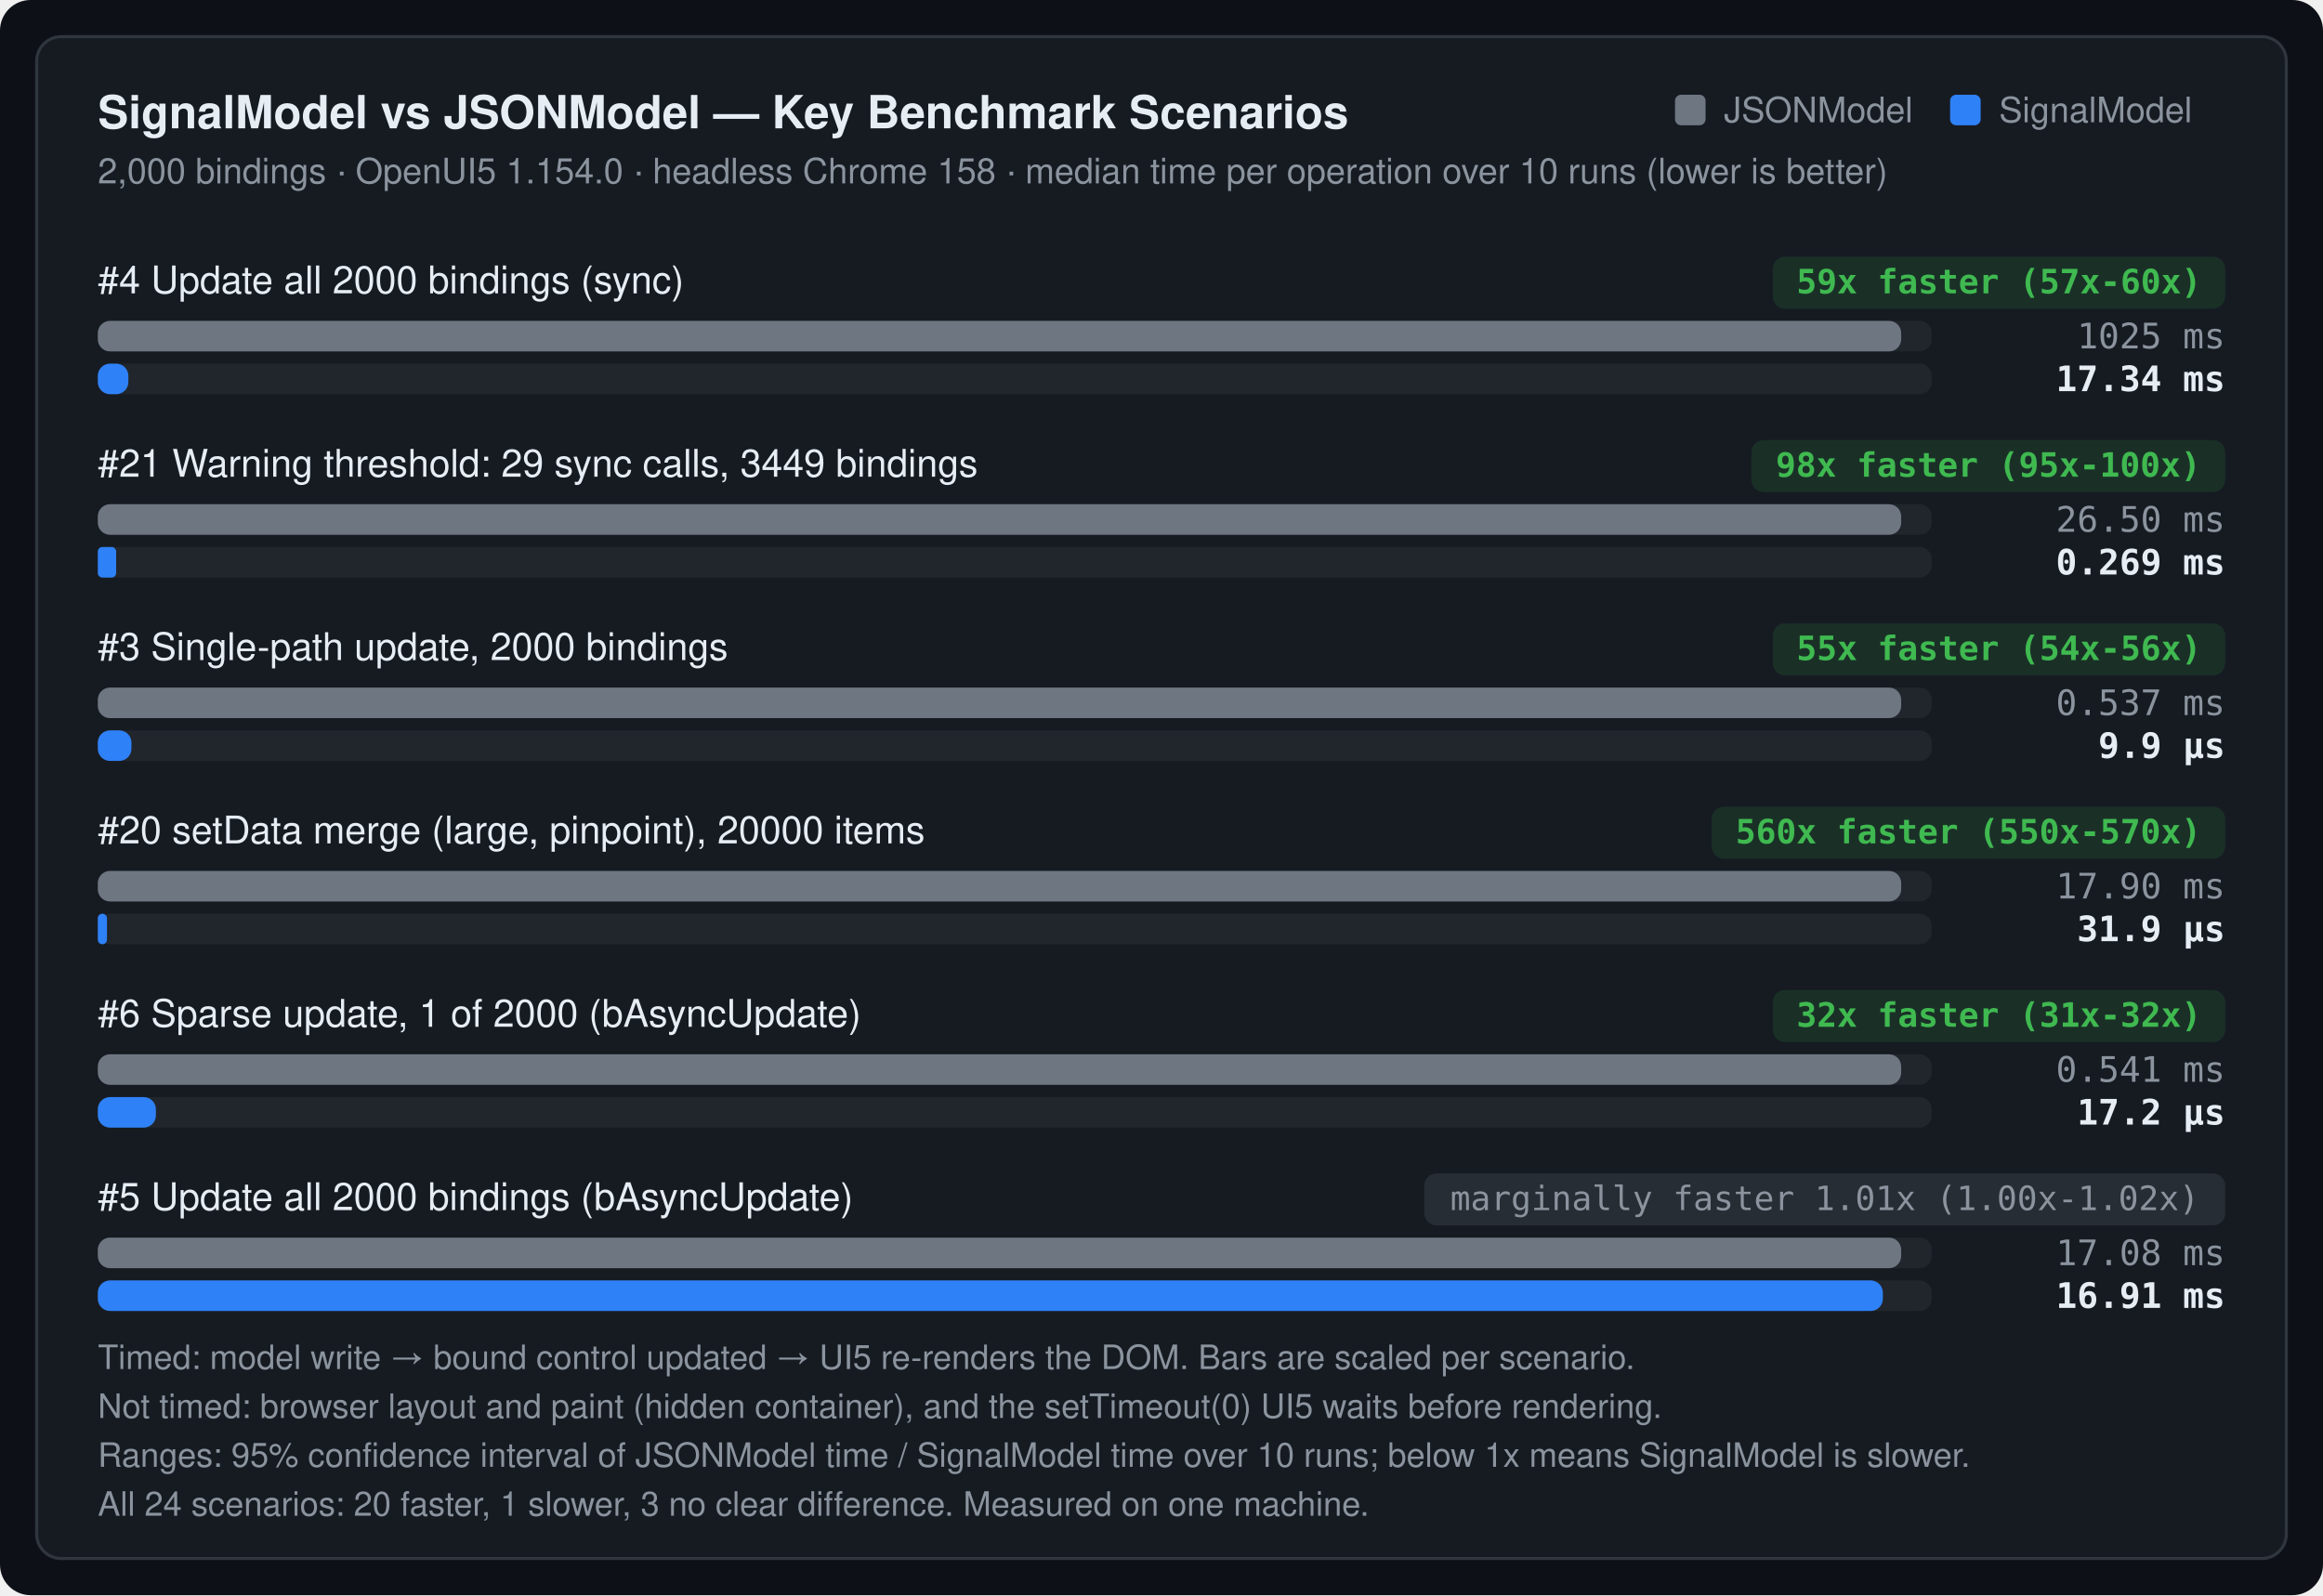
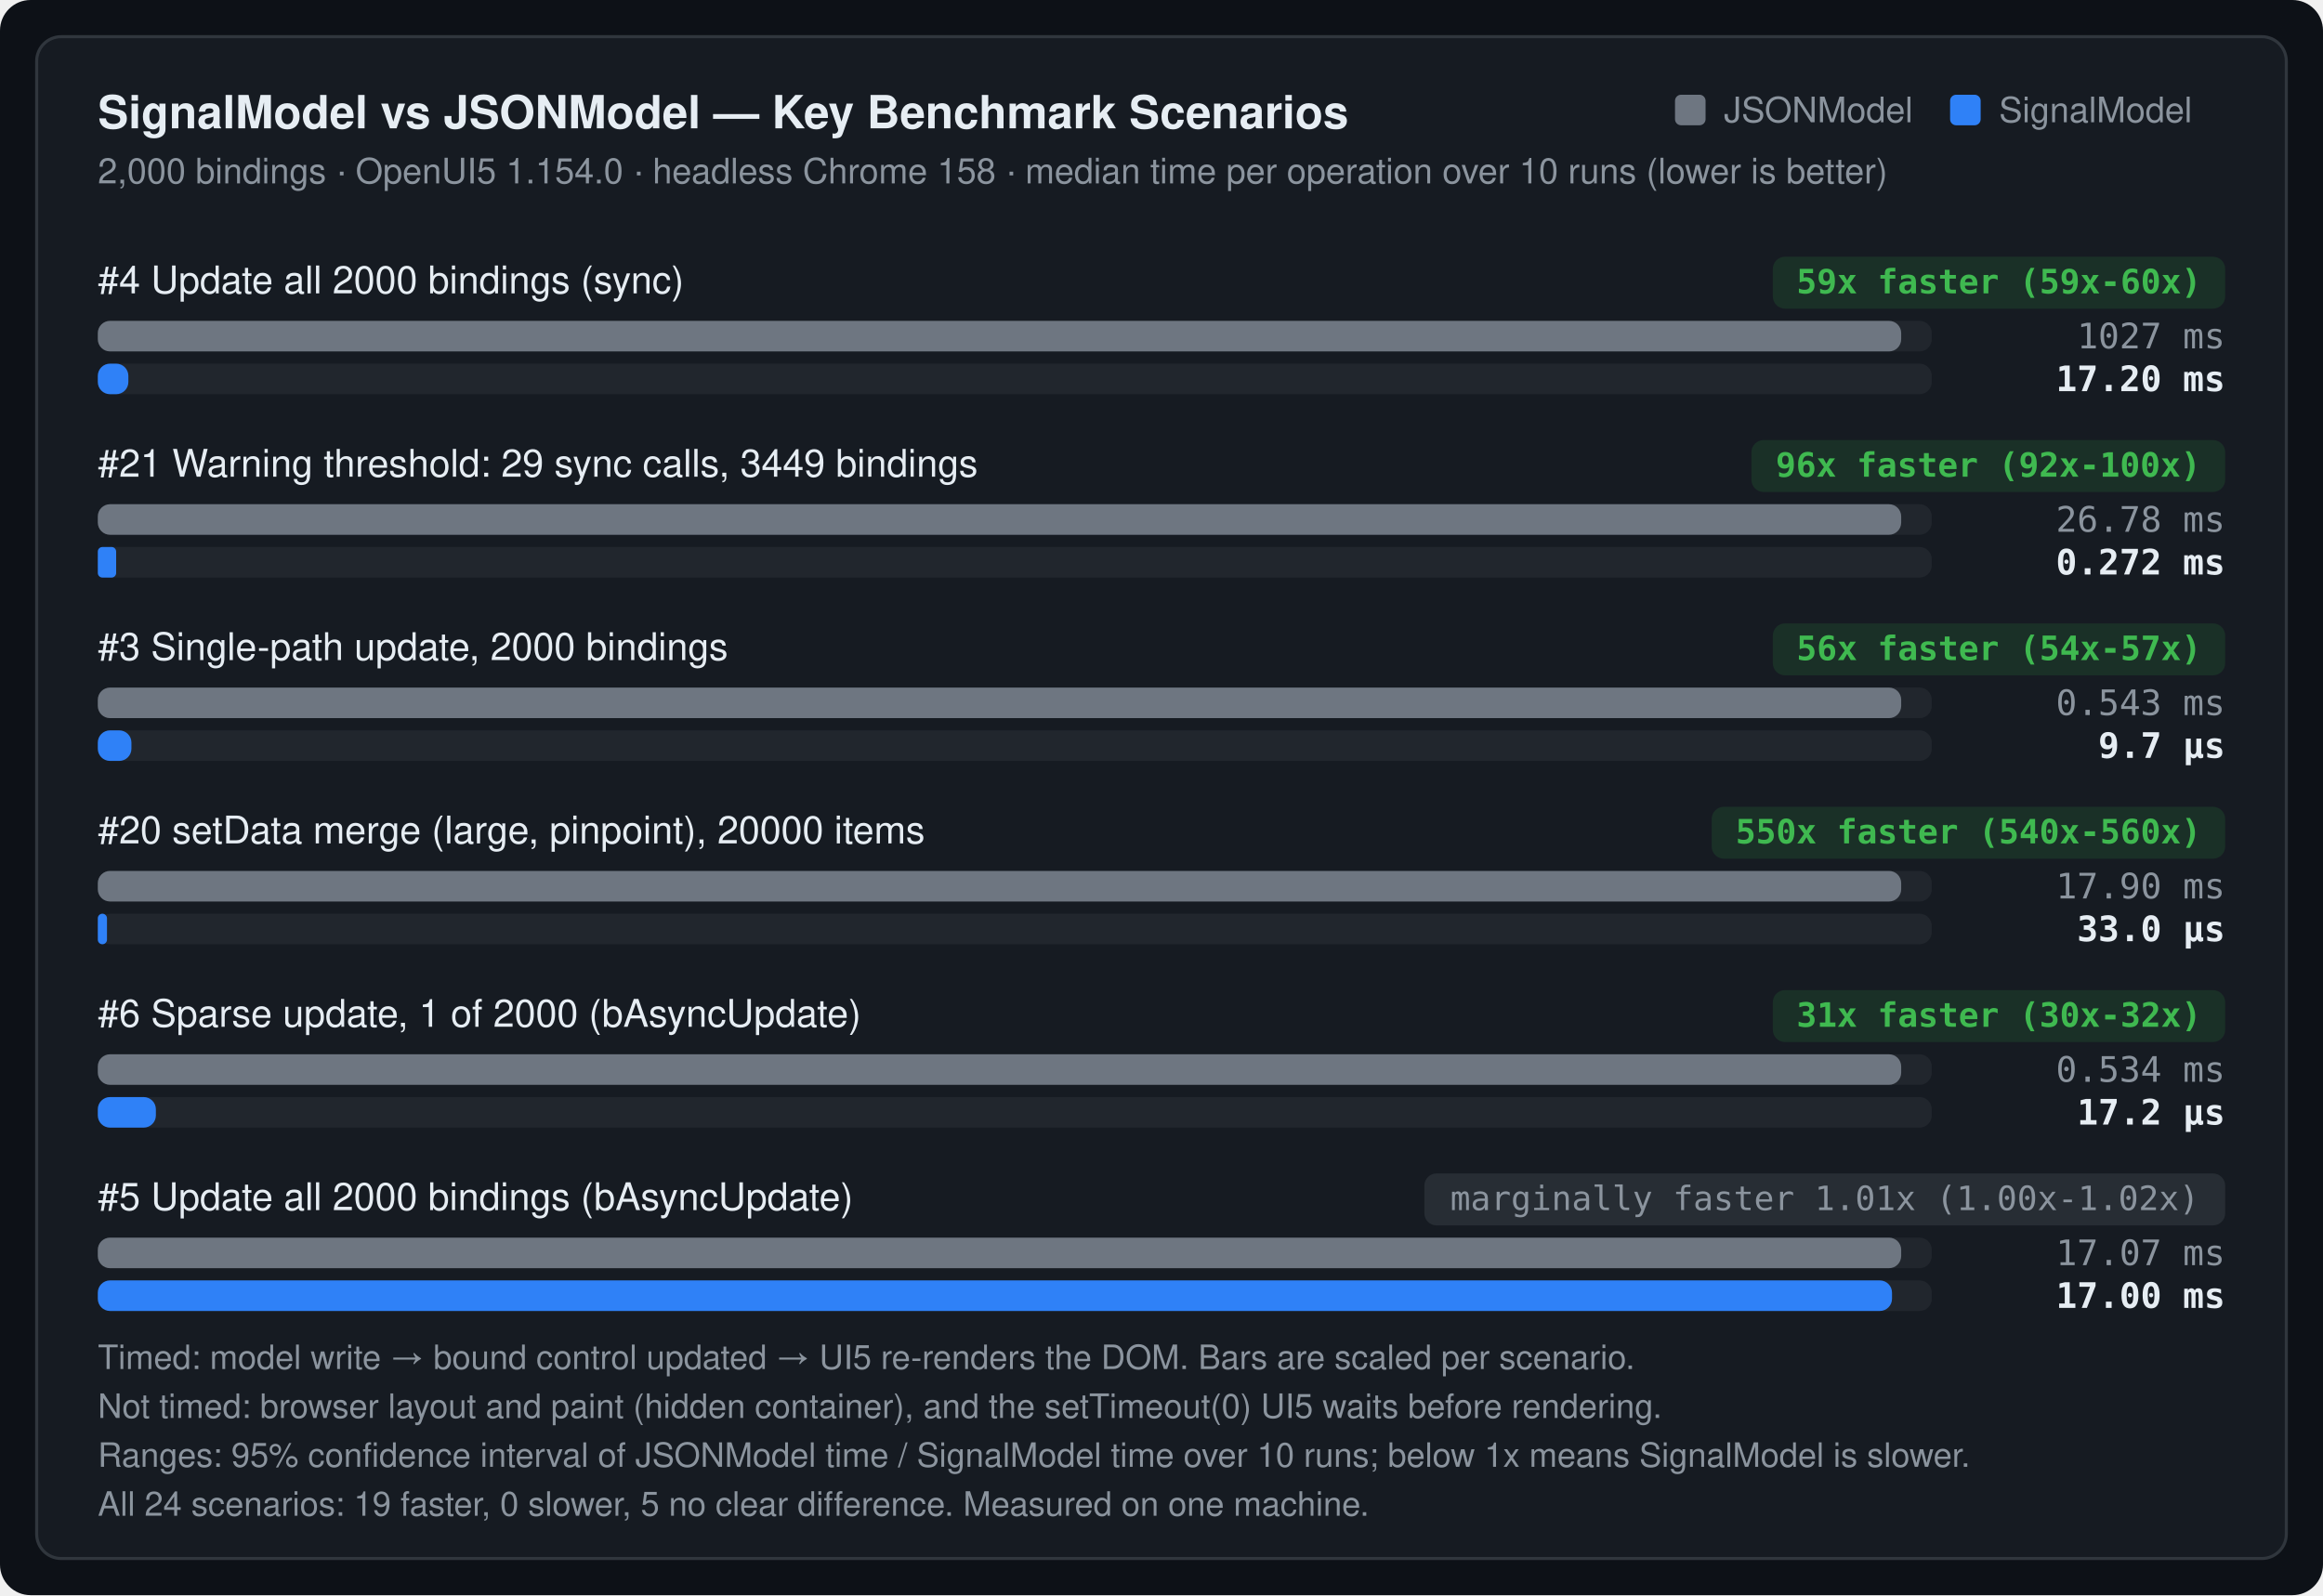
<svg xmlns="http://www.w3.org/2000/svg" viewBox="0 0 760 522" width="760" height="522" role="img" aria-labelledby="title desc">
  <style>
    .bg { fill: #0d1117; }
    .card { fill: #161b22; stroke: #30363d; stroke-width: 1; }
    .track { fill: #21262d; }
    .title { font: 600 15px -apple-system, BlinkMacSystemFont, "Segoe UI", Helvetica, Arial, sans-serif; fill: #e6edf3; }
    .sub { font: 400 11.5px -apple-system, BlinkMacSystemFont, "Segoe UI", Helvetica, Arial, sans-serif; fill: #8b949e; }
    .label { font: 500 12.5px -apple-system, BlinkMacSystemFont, "Segoe UI", Helvetica, Arial, sans-serif; fill: #e6edf3; }
    .val { font: 400 11.5px ui-monospace, SFMono-Regular, Menlo, Consolas, monospace; fill: #8b949e; }
    .val-sig { font: 600 11.5px ui-monospace, SFMono-Regular, Menlo, Consolas, monospace; fill: #e6edf3; }
    .badge-bg { fill: rgba(46, 160, 67, 0.16); }
    .badge-txt { font: 600 11px ui-monospace, SFMono-Regular, Menlo, Consolas, monospace; fill: #3fb950; }
    .badge-eq-bg { fill: rgba(139, 148, 158, 0.15); }
    .badge-eq-txt { font: 500 11px ui-monospace, SFMono-Regular, Menlo, Consolas, monospace; fill: #8b949e; }
    .bar-json { fill: #6e7681; }
    .bar-sig { fill: #2f81f7; }
    .foot { font: 400 11px -apple-system, BlinkMacSystemFont, "Segoe UI", Helvetica, Arial, sans-serif; fill: #8b949e; }
    @media (prefers-color-scheme: light) {
      .bg { fill: #ffffff; }
      .card { fill: #f6f8fa; stroke: #d0d7de; }
      .track { fill: #eaeef2; }
      .title { fill: #1f2328; }
      .sub { fill: #656d76; }
      .label { fill: #1f2328; }
      .val { fill: #656d76; }
      .val-sig { fill: #1f2328; }
      .badge-bg { fill: rgba(26, 127, 55, 0.12); }
      .badge-txt { fill: #1a7f37; }
      .badge-eq-bg { fill: rgba(101, 109, 118, 0.12); }
      .badge-eq-txt { fill: #656d76; }
      .bar-json { fill: #8c959f; }
      .bar-sig { fill: #0969da; }
      .foot { fill: #656d76; }
    }
  </style>
  <rect class="bg" width="760" height="522" rx="10" />
  <rect class="card" x="12" y="12" width="736" height="498" rx="8" />
  <text class="title" x="32" y="42">SignalModel vs JSONModel — Key Benchmark Scenarios</text>
  <text class="sub" x="32" y="60">2,000 bindings · OpenUI5 1.154.0 · headless Chrome 158 · median time per operation over 10 runs (lower is better)</text>
  <rect class="bar-json" x="548" y="31" width="10" height="10" rx="2" />
  <text class="sub" x="564" y="40">JSONModel</text>
  <rect class="bar-sig" x="638" y="31" width="10" height="10" rx="2" />
  <text class="sub" x="654" y="40">SignalModel</text>
  <g transform="translate(32, 84)">
    <text class="label" x="0" y="12">#4 Update all 2000 bindings (sync)</text>
    <rect class="badge-bg" x="548" y="0" width="148" height="17" rx="4" />
-     <text class="badge-txt" x="622" y="12" text-anchor="middle">59x faster (57x-60x)</text>
+     <text class="badge-txt" x="622" y="12" text-anchor="middle">59x faster (59x-60x)</text>
    <rect class="track" x="0" y="21" width="600" height="10" rx="4" />
    <rect class="bar-json" x="0" y="21" width="590" height="10" rx="4" />
-     <text class="val" x="696" y="30" text-anchor="end">1025 ms</text>
+     <text class="val" x="696" y="30" text-anchor="end">1027 ms</text>
    <rect class="track" x="0" y="35" width="600" height="10" rx="4" />
    <rect class="bar-sig" x="0" y="35" width="10" height="10" rx="4" />
-     <text class="val-sig" x="696" y="44" text-anchor="end">17.34 ms</text>
+     <text class="val-sig" x="696" y="44" text-anchor="end">17.20 ms</text>
  </g>
  <g transform="translate(32, 144)">
    <text class="label" x="0" y="12">#21 Warning threshold: 29 sync calls, 3449 bindings</text>
    <rect class="badge-bg" x="541" y="0" width="155" height="17" rx="4" />
-     <text class="badge-txt" x="618.5" y="12" text-anchor="middle">98x faster (95x-100x)</text>
+     <text class="badge-txt" x="618.5" y="12" text-anchor="middle">96x faster (92x-100x)</text>
    <rect class="track" x="0" y="21" width="600" height="10" rx="4" />
    <rect class="bar-json" x="0" y="21" width="590" height="10" rx="4" />
-     <text class="val" x="696" y="30" text-anchor="end">26.50 ms</text>
+     <text class="val" x="696" y="30" text-anchor="end">26.78 ms</text>
    <rect class="track" x="0" y="35" width="600" height="10" rx="4" />
    <rect class="bar-sig" x="0" y="35" width="6" height="10" rx="1.5" />
-     <text class="val-sig" x="696" y="44" text-anchor="end">0.269 ms</text>
+     <text class="val-sig" x="696" y="44" text-anchor="end">0.272 ms</text>
  </g>
  <g transform="translate(32, 204)">
    <text class="label" x="0" y="12">#3 Single-path update, 2000 bindings</text>
    <rect class="badge-bg" x="548" y="0" width="148" height="17" rx="4" />
-     <text class="badge-txt" x="622" y="12" text-anchor="middle">55x faster (54x-56x)</text>
+     <text class="badge-txt" x="622" y="12" text-anchor="middle">56x faster (54x-57x)</text>
    <rect class="track" x="0" y="21" width="600" height="10" rx="4" />
    <rect class="bar-json" x="0" y="21" width="590" height="10" rx="4" />
-     <text class="val" x="696" y="30" text-anchor="end">0.537 ms</text>
+     <text class="val" x="696" y="30" text-anchor="end">0.543 ms</text>
    <rect class="track" x="0" y="35" width="600" height="10" rx="4" />
    <rect class="bar-sig" x="0" y="35" width="11" height="10" rx="4" />
-     <text class="val-sig" x="696" y="44" text-anchor="end">9.9 µs</text>
+     <text class="val-sig" x="696" y="44" text-anchor="end">9.7 µs</text>
  </g>
  <g transform="translate(32, 264)">
    <text class="label" x="0" y="12">#20 setData merge (large, pinpoint), 20000 items</text>
    <rect class="badge-bg" x="528" y="0" width="168" height="17" rx="4" />
-     <text class="badge-txt" x="612" y="12" text-anchor="middle">560x faster (550x-570x)</text>
+     <text class="badge-txt" x="612" y="12" text-anchor="middle">550x faster (540x-560x)</text>
    <rect class="track" x="0" y="21" width="600" height="10" rx="4" />
    <rect class="bar-json" x="0" y="21" width="590" height="10" rx="4" />
    <text class="val" x="696" y="30" text-anchor="end">17.90 ms</text>
    <rect class="track" x="0" y="35" width="600" height="10" rx="4" />
    <rect class="bar-sig" x="0" y="35" width="3" height="10" rx="1.5" />
-     <text class="val-sig" x="696" y="44" text-anchor="end">31.9 µs</text>
+     <text class="val-sig" x="696" y="44" text-anchor="end">33.0 µs</text>
  </g>
  <g transform="translate(32, 324)">
    <text class="label" x="0" y="12">#6 Sparse update, 1 of 2000 (bAsyncUpdate)</text>
    <rect class="badge-bg" x="548" y="0" width="148" height="17" rx="4" />
-     <text class="badge-txt" x="622" y="12" text-anchor="middle">32x faster (31x-32x)</text>
+     <text class="badge-txt" x="622" y="12" text-anchor="middle">31x faster (30x-32x)</text>
    <rect class="track" x="0" y="21" width="600" height="10" rx="4" />
    <rect class="bar-json" x="0" y="21" width="590" height="10" rx="4" />
-     <text class="val" x="696" y="30" text-anchor="end">0.541 ms</text>
+     <text class="val" x="696" y="30" text-anchor="end">0.534 ms</text>
    <rect class="track" x="0" y="35" width="600" height="10" rx="4" />
    <rect class="bar-sig" x="0" y="35" width="19" height="10" rx="4" />
    <text class="val-sig" x="696" y="44" text-anchor="end">17.2 µs</text>
  </g>
  <g transform="translate(32, 384)">
    <text class="label" x="0" y="12">#5 Update all 2000 bindings (bAsyncUpdate)</text>
    <rect class="badge-eq-bg" x="434" y="0" width="262" height="17" rx="4" />
    <text class="badge-eq-txt" x="565" y="12" text-anchor="middle">marginally faster 1.01x (1.00x-1.02x)</text>
    <rect class="track" x="0" y="21" width="600" height="10" rx="4" />
    <rect class="bar-json" x="0" y="21" width="590" height="10" rx="4" />
-     <text class="val" x="696" y="30" text-anchor="end">17.08 ms</text>
+     <text class="val" x="696" y="30" text-anchor="end">17.07 ms</text>
    <rect class="track" x="0" y="35" width="600" height="10" rx="4" />
-     <rect class="bar-sig" x="0" y="35" width="584" height="10" rx="4" />
-     <text class="val-sig" x="696" y="44" text-anchor="end">16.91 ms</text>
+     <rect class="bar-sig" x="0" y="35" width="587" height="10" rx="4" />
+     <text class="val-sig" x="696" y="44" text-anchor="end">17.00 ms</text>
  </g>
  <text class="foot" x="32" y="448">Timed: model write → bound control updated → UI5 re-renders the DOM. Bars are scaled per scenario.</text>
  <text class="foot" x="32" y="464">Not timed: browser layout and paint (hidden container), and the setTimeout(0) UI5 waits before rendering.</text>
  <text class="foot" x="32" y="480">Ranges: 95% confidence interval of JSONModel time / SignalModel time over 10 runs; below 1x means SignalModel is slower.</text>
-   <text class="foot" x="32" y="496">All 24 scenarios: 20 faster, 1 slower, 3 no clear difference. Measured on one machine.</text>
+   <text class="foot" x="32" y="496">All 24 scenarios: 19 faster, 0 slower, 5 no clear difference. Measured on one machine.</text>
</svg>
